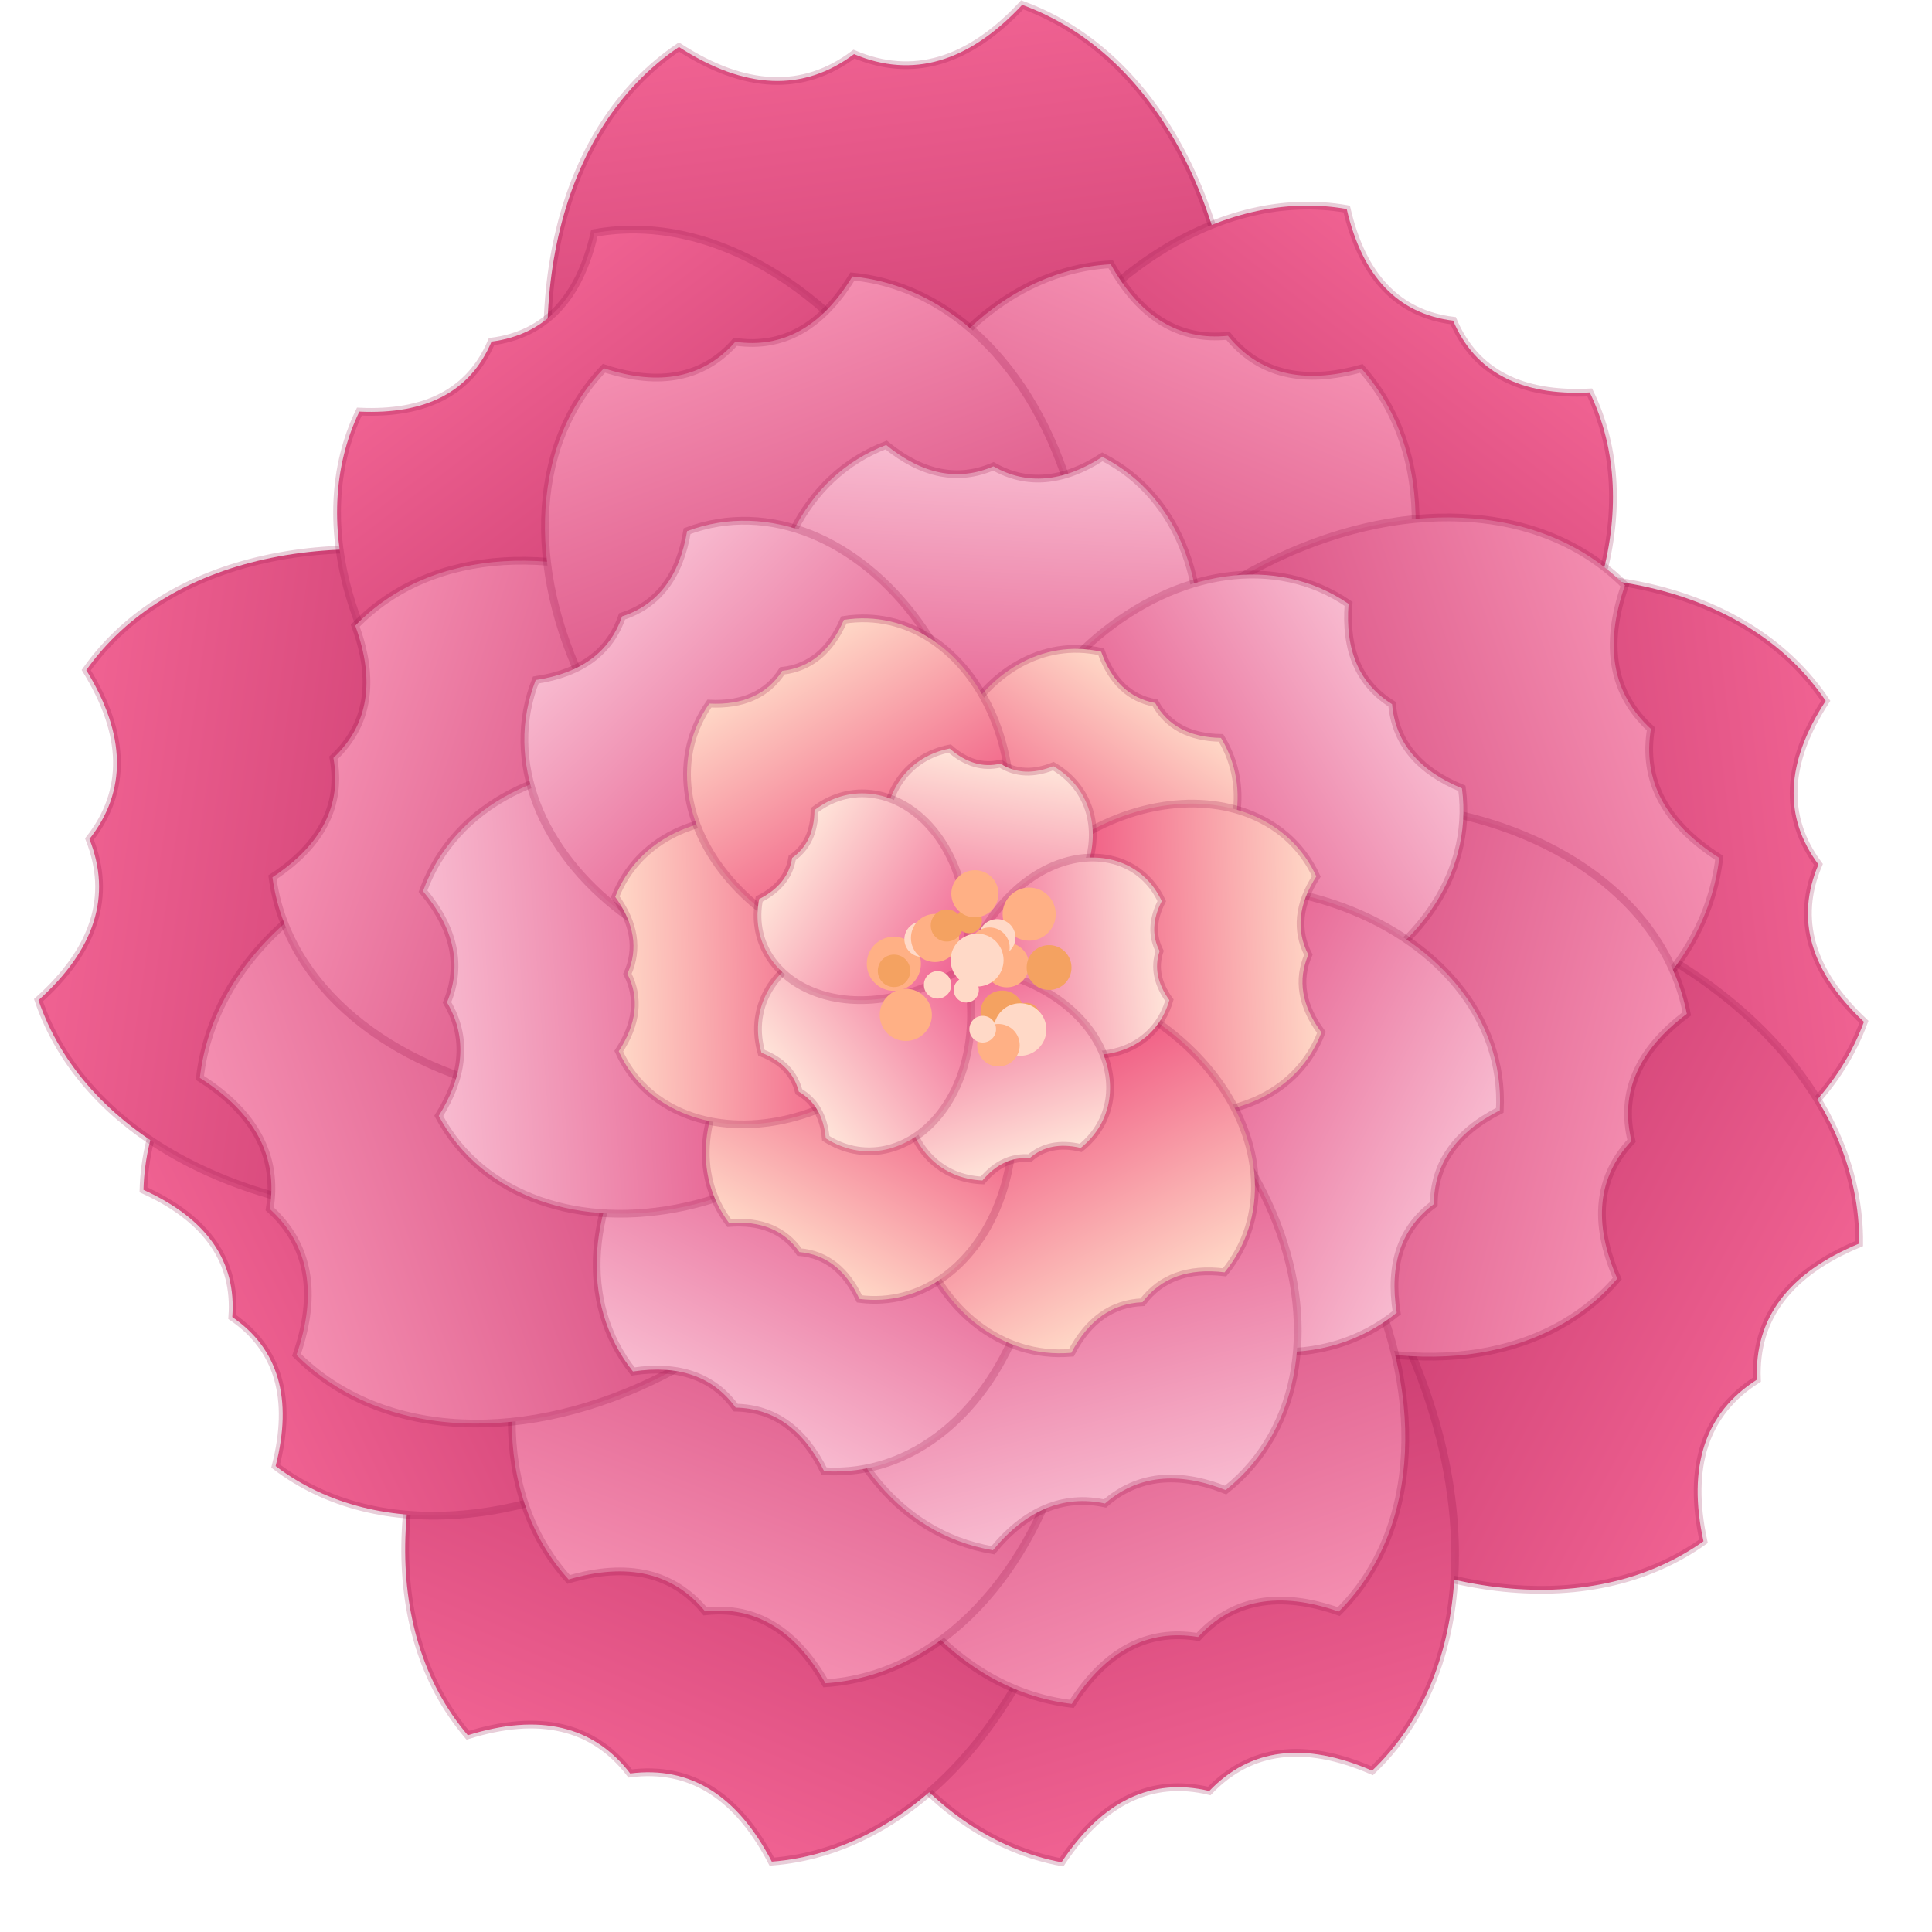
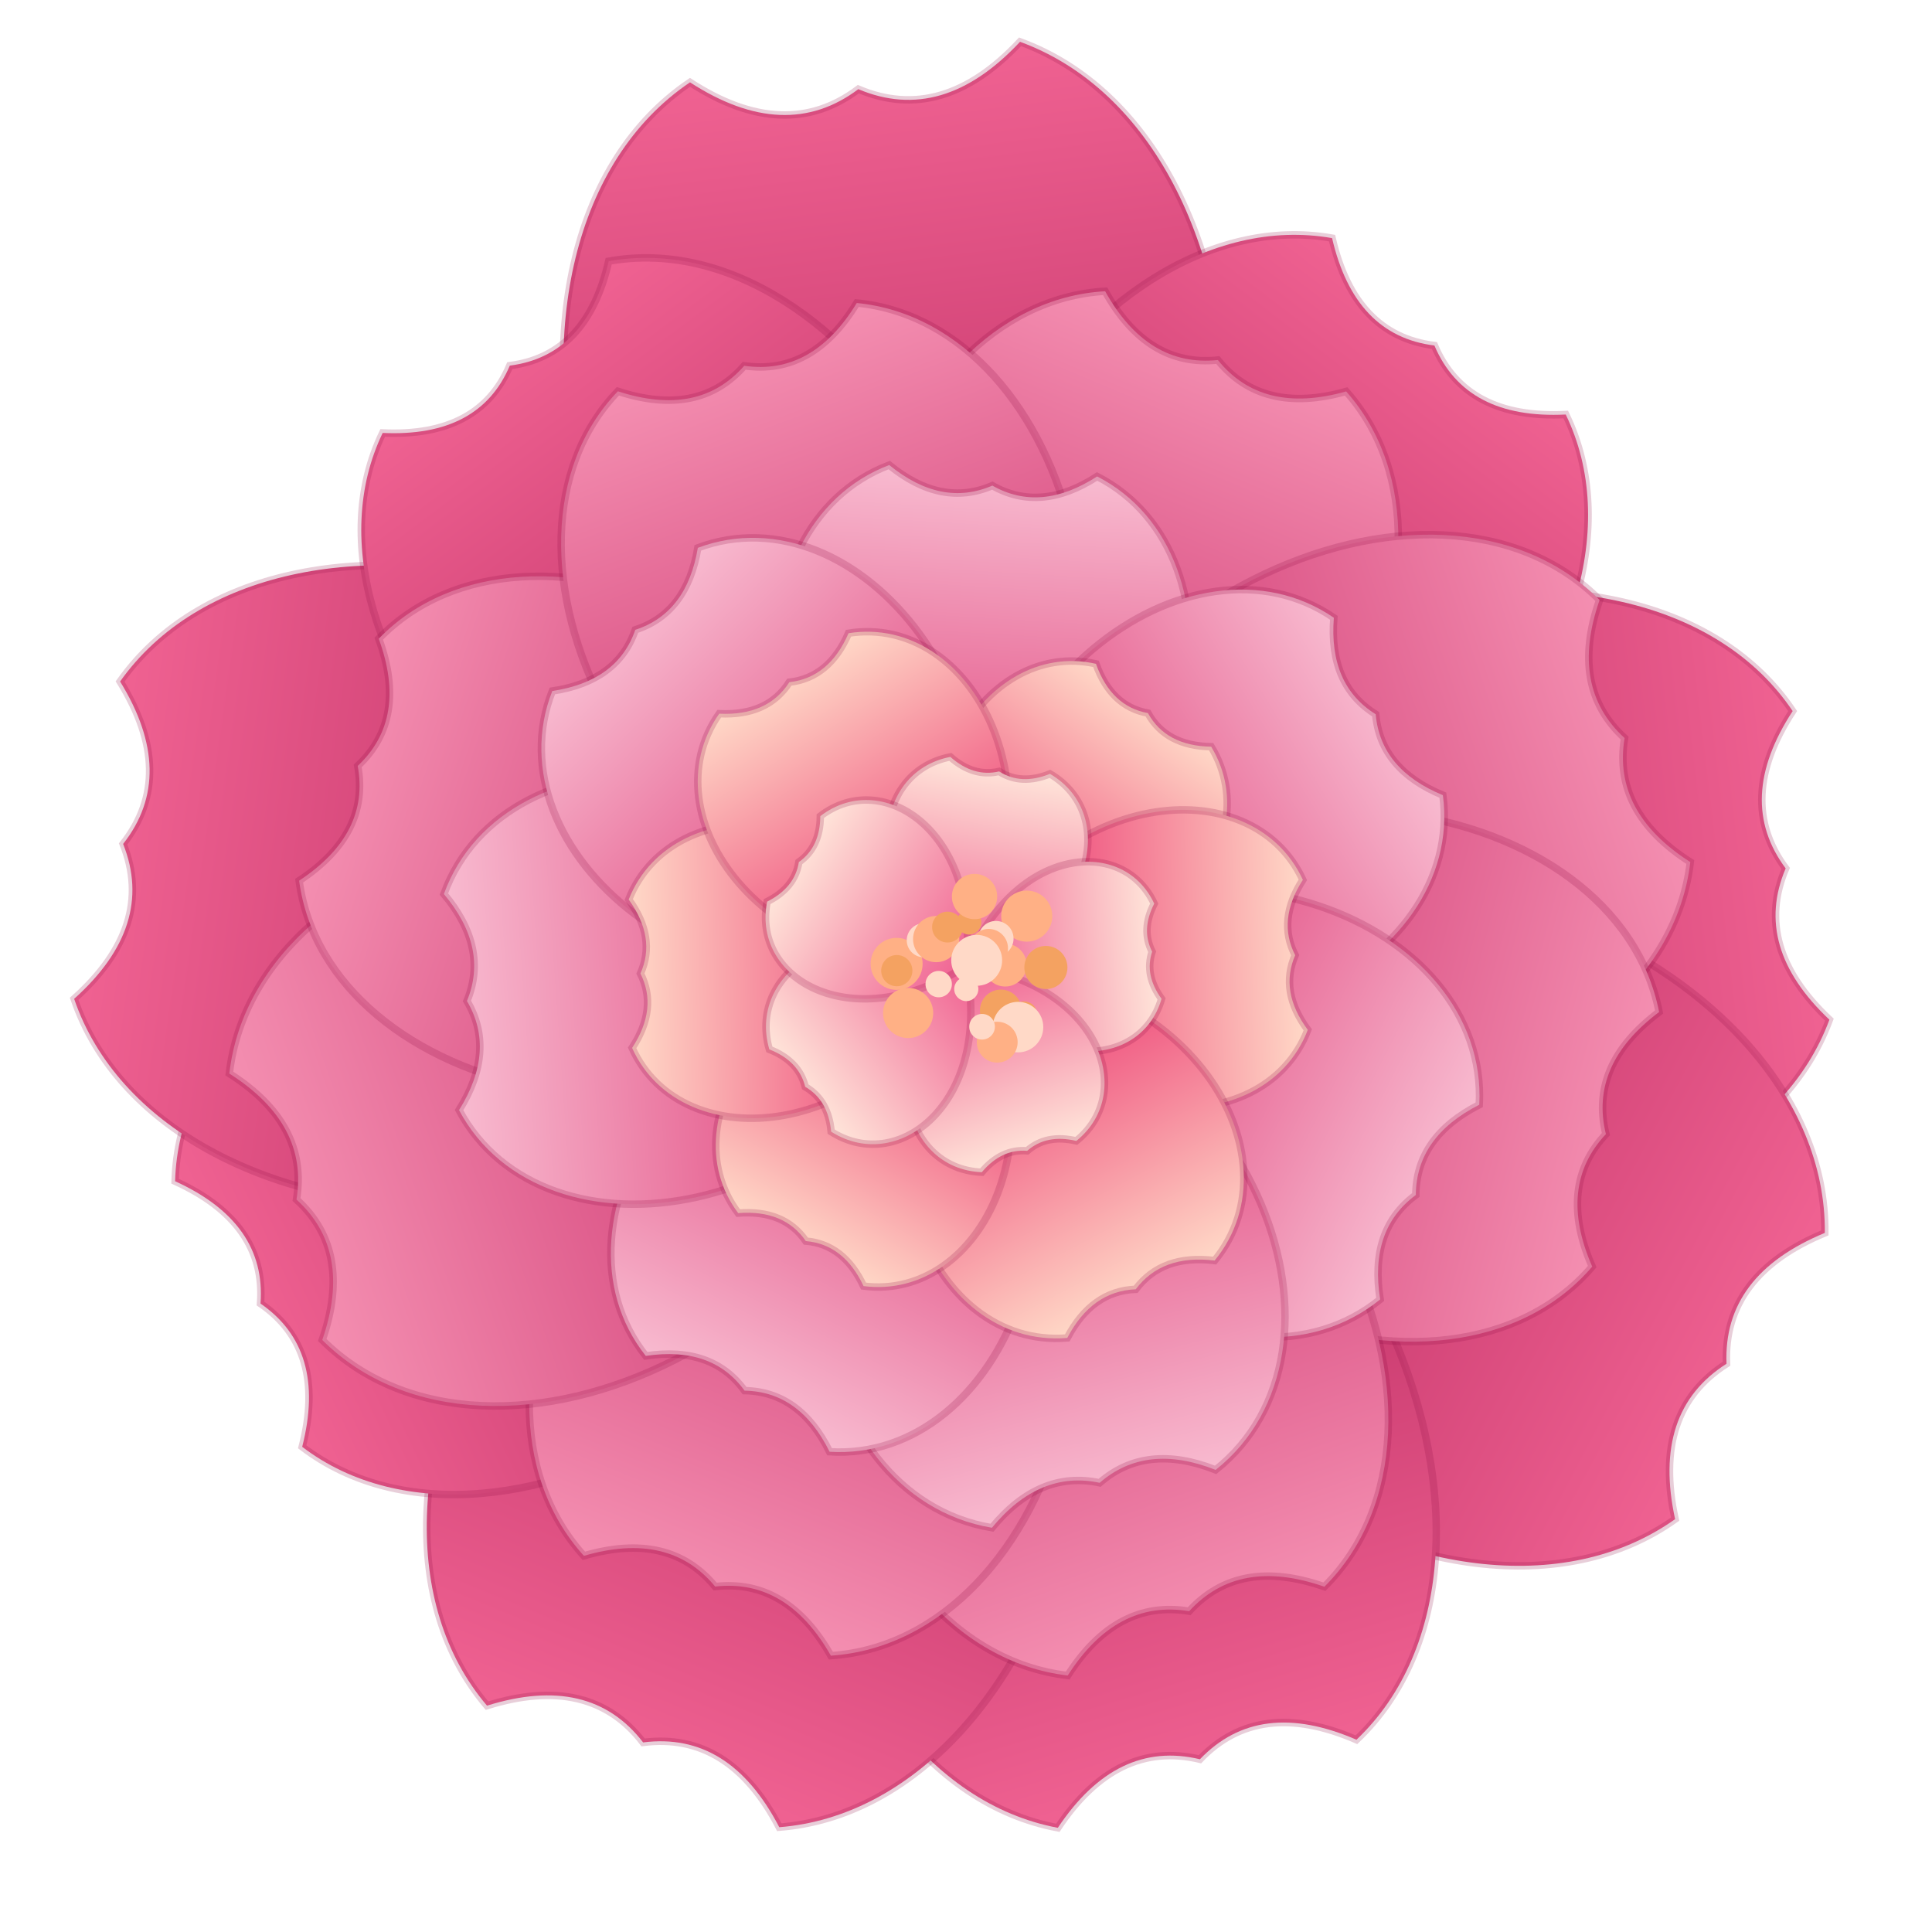
- <svg xmlns="http://www.w3.org/2000/svg" viewBox="-100 -100 200 200">
+ <svg xmlns="http://www.w3.org/2000/svg" viewBox="-104 -104 208 208">
  <defs>
    <linearGradient id="pv1" x1="0" y1="1" x2="0" y2="0">
      <stop offset="0" stop-color="#A3144D" />
      <stop offset="1" stop-color="#F06292" />
    </linearGradient>
    <linearGradient id="pv2" x1="0" y1="1" x2="0" y2="0">
      <stop offset="0" stop-color="#C2185B" />
      <stop offset="1" stop-color="#F48FB1" />
    </linearGradient>
    <linearGradient id="pv3" x1="0" y1="1" x2="0" y2="0">
      <stop offset="0" stop-color="#D81B60" />
      <stop offset="1" stop-color="#F8BBD0" />
    </linearGradient>
    <linearGradient id="pv4" x1="0" y1="1" x2="0" y2="0">
      <stop offset="0" stop-color="#E91E63" />
      <stop offset="1" stop-color="#FFD9C7" />
    </linearGradient>
    <linearGradient id="pv5" x1="0" y1="1" x2="0" y2="0">
      <stop offset="0" stop-color="#F06292" />
      <stop offset="1" stop-color="#FFE6DA" />
    </linearGradient>
  </defs>
  <path d="M0 0C-42.63 -27.45 -44.76 -84.32 -17.9 -98.05Q-8.53 -90.2 0 -95.11Q8.53 -90.2 17.9 -98.05C44.76 -84.32 42.63 -27.45 0 0Z" transform="rotate(-7)" fill="url(#pv1)" stroke="#8E0E42" stroke-opacity=".2" stroke-width=".8" />
  <path d="M0 0C-37.52 -24.16 -39.39 -74.21 -15.76 -86.29Q-7.5 -79.38 0 -83.7Q7.5 -79.38 15.76 -86.29C39.39 -74.21 37.52 -24.16 0 0Z" transform="rotate(37.05)" fill="url(#pv1)" stroke="#8E0E42" stroke-opacity=".2" stroke-width=".8" />
  <path d="M0 0C-39.84 -25.65 -41.83 -78.79 -16.73 -91.62Q-7.97 -84.29 0 -88.87Q7.97 -84.29 16.73 -91.62C41.83 -78.79 39.84 -25.65 0 0Z" transform="rotate(83.21)" fill="url(#pv1)" stroke="#8E0E42" stroke-opacity=".2" stroke-width=".8" />
  <path d="M0 0C-41.41 -26.67 -43.49 -81.92 -17.39 -95.25Q-8.28 -87.63 0 -92.4Q8.28 -87.63 17.39 -95.25C43.49 -81.92 41.41 -26.67 0 0Z" transform="rotate(117.61)" fill="url(#pv1)" stroke="#8E0E42" stroke-opacity=".2" stroke-width=".8" />
  <path d="M0 0C-39.91 -25.7 -41.9 -78.94 -16.76 -91.79Q-7.98 -84.45 0 -89.04Q7.98 -84.45 16.76 -91.79C41.9 -78.94 39.91 -25.7 0 0Z" transform="rotate(163.57)" fill="url(#pv1)" stroke="#8E0E42" stroke-opacity=".2" stroke-width=".8" />
  <path d="M0 0C-40.58 -26.13 -42.61 -80.26 -17.04 -93.33Q-8.12 -85.86 0 -90.53Q8.12 -85.86 17.04 -93.33C42.61 -80.26 40.58 -26.13 0 0Z" transform="rotate(202.58)" fill="url(#pv1)" stroke="#8E0E42" stroke-opacity=".2" stroke-width=".8" />
  <path d="M0 0C-37.74 -24.31 -39.63 -74.65 -15.85 -86.81Q-7.55 -79.86 0 -84.2Q7.55 -79.86 15.85 -86.81C39.63 -74.65 37.74 -24.31 0 0Z" transform="rotate(244.43)" fill="url(#pv1)" stroke="#8E0E42" stroke-opacity=".2" stroke-width=".8" />
  <path d="M0 0C-41.1 -26.47 -43.15 -81.29 -17.26 -94.52Q-8.22 -86.96 0 -91.69Q8.22 -86.96 17.26 -94.52C43.15 -81.29 41.1 -26.47 0 0Z" transform="rotate(278.24)" fill="url(#pv1)" stroke="#8E0E42" stroke-opacity=".2" stroke-width=".8" />
  <path d="M0 0C-36.39 -23.43 -38.21 -71.98 -15.28 -83.69Q-7.28 -77 0 -81.18Q7.28 -77 15.28 -83.69C38.21 -71.98 36.39 -23.43 0 0Z" transform="rotate(322.77)" fill="url(#pv1)" stroke="#8E0E42" stroke-opacity=".2" stroke-width=".8" />
  <path d="M0 0C-33.46 -20.39 -35.14 -62.64 -14.05 -72.83Q-6.69 -67.01 0 -70.65Q6.69 -67.01 14.05 -72.83C35.14 -62.64 33.46 -20.39 0 0Z" transform="rotate(22.57)" fill="url(#pv2)" stroke="#8E0E42" stroke-opacity=".2" stroke-width=".8" />
  <path d="M0 0C-35.54 -21.66 -37.32 -66.53 -14.93 -77.35Q-7.11 -71.17 0 -75.03Q7.11 -71.17 14.93 -77.35C37.32 -66.53 35.54 -21.66 0 0Z" transform="rotate(70.91)" fill="url(#pv2)" stroke="#8E0E42" stroke-opacity=".2" stroke-width=".8" />
  <path d="M0 0C-33.74 -20.56 -35.43 -63.15 -14.17 -73.43Q-6.75 -67.56 0 -71.23Q6.75 -67.56 14.17 -73.43C35.43 -63.15 33.74 -20.56 0 0Z" transform="rotate(104.72)" fill="url(#pv2)" stroke="#8E0E42" stroke-opacity=".2" stroke-width=".8" />
  <path d="M0 0C-34.81 -21.22 -36.55 -65.16 -14.62 -75.77Q-6.96 -69.71 0 -73.5Q6.96 -69.71 14.62 -75.77C36.55 -65.16 34.81 -21.22 0 0Z" transform="rotate(160.92)" fill="url(#pv2)" stroke="#8E0E42" stroke-opacity=".2" stroke-width=".8" />
  <path d="M0 0C-34.13 -20.8 -35.84 -63.89 -14.34 -74.29Q-6.83 -68.35 0 -72.06Q6.83 -68.35 14.34 -74.29C35.84 -63.89 34.13 -20.8 0 0Z" transform="rotate(202.01)" fill="url(#pv2)" stroke="#8E0E42" stroke-opacity=".2" stroke-width=".8" />
  <path d="M0 0C-36.16 -22.04 -37.97 -67.68 -15.19 -78.7Q-7.23 -72.4 0 -76.34Q7.23 -72.4 15.19 -78.7C37.97 -67.68 36.16 -22.04 0 0Z" transform="rotate(250.77)" fill="url(#pv2)" stroke="#8E0E42" stroke-opacity=".2" stroke-width=".8" />
  <path d="M0 0C-32.65 -19.9 -34.29 -61.12 -13.71 -71.07Q-6.53 -65.38 0 -68.94Q6.53 -65.38 13.71 -71.07C34.29 -61.12 32.65 -19.9 0 0Z" transform="rotate(288.21)" fill="url(#pv2)" stroke="#8E0E42" stroke-opacity=".2" stroke-width=".8" />
  <path d="M0 0C-32.63 -19.89 -34.27 -61.08 -13.71 -71.03Q-6.53 -65.34 0 -68.89Q6.53 -65.34 13.71 -71.03C34.27 -61.08 32.63 -19.89 0 0Z" transform="rotate(339.72)" fill="url(#pv2)" stroke="#8E0E42" stroke-opacity=".2" stroke-width=".8" />
  <path d="M0 0C-26.7 -14.95 -28.04 -45.92 -11.21 -53.4Q-5.34 -49.13 0 -51.8Q5.34 -49.13 11.21 -53.4C28.04 -45.92 26.7 -14.95 0 0Z" transform="rotate(3.14)" fill="url(#pv3)" stroke="#8E0E42" stroke-opacity=".2" stroke-width=".8" />
  <path d="M0 0C-26.69 -14.94 -28.02 -45.9 -11.21 -53.37Q-5.34 -49.1 0 -51.77Q5.34 -49.1 11.21 -53.37C28.02 -45.9 26.69 -14.94 0 0Z" transform="rotate(58.43)" fill="url(#pv3)" stroke="#8E0E42" stroke-opacity=".2" stroke-width=".8" />
  <path d="M0 0C-28.01 -15.69 -29.41 -48.18 -11.76 -56.02Q-5.6 -51.54 0 -54.34Q5.6 -51.54 11.76 -56.02C29.41 -48.18 28.01 -15.69 0 0Z" transform="rotate(116.98)" fill="url(#pv3)" stroke="#8E0E42" stroke-opacity=".2" stroke-width=".8" />
  <path d="M0 0C-29.62 -16.59 -31.11 -50.95 -12.44 -59.25Q-5.92 -54.51 0 -57.47Q5.92 -54.51 12.44 -59.25C31.11 -50.95 29.62 -16.59 0 0Z" transform="rotate(165.5)" fill="url(#pv3)" stroke="#8E0E42" stroke-opacity=".2" stroke-width=".8" />
  <path d="M0 0C-26.58 -14.88 -27.91 -45.71 -11.16 -53.16Q-5.32 -48.9 0 -51.56Q5.32 -48.9 11.16 -53.16C27.91 -45.71 26.58 -14.88 0 0Z" transform="rotate(207.54)" fill="url(#pv3)" stroke="#8E0E42" stroke-opacity=".2" stroke-width=".8" />
  <path d="M0 0C-27.76 -15.55 -29.15 -47.75 -11.66 -55.53Q-5.55 -51.09 0 -53.86Q5.55 -51.09 11.66 -55.53C29.15 -47.75 27.76 -15.55 0 0Z" transform="rotate(265.99)" fill="url(#pv3)" stroke="#8E0E42" stroke-opacity=".2" stroke-width=".8" />
  <path d="M0 0C-26.17 -14.66 -27.48 -45.02 -10.99 -52.34Q-5.23 -48.16 0 -50.77Q5.23 -48.16 10.99 -52.34C27.48 -45.02 26.17 -14.66 0 0Z" transform="rotate(315.47)" fill="url(#pv3)" stroke="#8E0E42" stroke-opacity=".2" stroke-width=".8" />
  <path d="M0 0C-18.2 -9.68 -19.11 -29.73 -7.64 -34.58Q-3.64 -31.81 0 -33.54Q3.64 -31.81 7.64 -34.58C19.11 -29.73 18.2 -9.68 0 0Z" transform="rotate(35.73)" fill="url(#pv4)" stroke="#8E0E42" stroke-opacity=".2" stroke-width=".8" />
  <path d="M0 0C-19.24 -10.24 -20.2 -31.44 -8.08 -36.55Q-3.85 -33.63 0 -35.46Q3.85 -33.63 8.08 -36.55C20.2 -31.44 19.24 -10.24 0 0Z" transform="rotate(88.12)" fill="url(#pv4)" stroke="#8E0E42" stroke-opacity=".2" stroke-width=".8" />
  <path d="M0 0C-21.33 -11.35 -22.39 -34.85 -8.96 -40.52Q-4.27 -37.28 0 -39.31Q4.27 -37.28 8.96 -40.52C22.39 -34.85 21.33 -11.35 0 0Z" transform="rotate(152.3)" fill="url(#pv4)" stroke="#8E0E42" stroke-opacity=".2" stroke-width=".8" />
  <path d="M0 0C-18.6 -9.89 -19.53 -30.39 -7.81 -35.33Q-3.72 -32.51 0 -34.27Q3.72 -32.51 7.81 -35.33C19.53 -30.39 18.6 -9.89 0 0Z" transform="rotate(210.21)" fill="url(#pv4)" stroke="#8E0E42" stroke-opacity=".2" stroke-width=".8" />
  <path d="M0 0C-19.02 -10.12 -19.97 -31.08 -7.99 -36.14Q-3.8 -33.25 0 -35.06Q3.8 -33.25 7.99 -36.14C19.97 -31.08 19.02 -10.12 0 0Z" transform="rotate(268.68)" fill="url(#pv4)" stroke="#8E0E42" stroke-opacity=".2" stroke-width=".8" />
  <path d="M0 0C-19.53 -10.39 -20.5 -31.91 -8.2 -37.1Q-3.91 -34.13 0 -35.99Q3.91 -34.13 8.2 -37.1C20.5 -31.91 19.53 -10.39 0 0Z" transform="rotate(328.1)" fill="url(#pv4)" stroke="#8E0E42" stroke-opacity=".2" stroke-width=".8" />
  <path d="M0 0C-12.94 -6.13 -13.59 -18.84 -5.44 -21.91Q-2.59 -20.15 0 -21.25Q2.59 -20.15 5.44 -21.91C13.59 -18.84 12.94 -6.13 0 0Z" transform="rotate(9.66)" fill="url(#pv5)" stroke="#8E0E42" stroke-opacity=".2" stroke-width=".8" />
  <path d="M0 0C-12.25 -5.8 -12.86 -17.82 -5.14 -20.72Q-2.45 -19.07 0 -20.1Q2.45 -19.07 5.14 -20.72C12.86 -17.82 12.25 -5.8 0 0Z" transform="rotate(85.6)" fill="url(#pv5)" stroke="#8E0E42" stroke-opacity=".2" stroke-width=".8" />
  <path d="M0 0C-12.77 -6.05 -13.41 -18.59 -5.36 -21.61Q-2.55 -19.88 0 -20.96Q2.55 -19.88 5.36 -21.61C13.41 -18.59 12.77 -6.05 0 0Z" transform="rotate(161.69)" fill="url(#pv5)" stroke="#8E0E42" stroke-opacity=".2" stroke-width=".8" />
  <path d="M0 0C-13.19 -6.25 -13.85 -19.19 -5.54 -22.32Q-2.64 -20.53 0 -21.65Q2.64 -20.53 5.54 -22.32C13.85 -19.19 13.19 -6.25 0 0Z" transform="rotate(233.08)" fill="url(#pv5)" stroke="#8E0E42" stroke-opacity=".2" stroke-width=".8" />
  <path d="M0 0C-12.91 -6.12 -13.55 -18.79 -5.42 -21.84Q-2.58 -20.1 0 -21.19Q2.58 -20.1 5.42 -21.84C13.55 -18.79 12.91 -6.12 0 0Z" transform="rotate(301.88)" fill="url(#pv5)" stroke="#8E0E42" stroke-opacity=".2" stroke-width=".8" />
  <circle cx="-7.47" cy="-0.23" r="2.8" fill="#FFB085" />
  <circle cx="-6.03" cy="4.58" r="1.7" fill="#F4A261" />
  <circle cx="-4.55" cy="-2.77" r="1.83" fill="#FFD9C7" />
  <circle cx="-6.23" cy="5.06" r="2.7" fill="#FFB085" />
  <circle cx="6.24" cy="5.23" r="1.42" fill="#F4A261" />
  <circle cx="-2.94" cy="1.95" r="1.42" fill="#FFD9C7" />
  <circle cx="4.22" cy="-0.1" r="2.31" fill="#FFB085" />
  <circle cx="3.75" cy="4.79" r="2.25" fill="#F4A261" />
  <circle cx="5.6" cy="6.58" r="2.72" fill="#FFD9C7" />
  <circle cx="6.54" cy="-5.37" r="2.75" fill="#FFB085" />
  <circle cx="0.33" cy="-4.71" r="1.32" fill="#F4A261" />
  <circle cx="0.03" cy="2.48" r="1.3" fill="#FFD9C7" />
  <circle cx="-3.21" cy="-2.9" r="2.49" fill="#FFB085" />
  <circle cx="-7.45" cy="0.5" r="1.68" fill="#F4A261" />
  <circle cx="3.22" cy="-2.95" r="1.9" fill="#FFD9C7" />
  <circle cx="2.44" cy="-1.91" r="2.08" fill="#FFB085" />
  <circle cx="8.6" cy="0.16" r="2.32" fill="#F4A261" />
  <circle cx="1.15" cy="-0.61" r="2.74" fill="#FFD9C7" />
  <circle cx="3.36" cy="8.2" r="2.2" fill="#FFB085" />
  <circle cx="-1.99" cy="-4.19" r="1.66" fill="#F4A261" />
  <circle cx="1.73" cy="6.54" r="1.38" fill="#FFD9C7" />
  <circle cx="0.92" cy="-7.48" r="2.44" fill="#FFB085" />
</svg>
